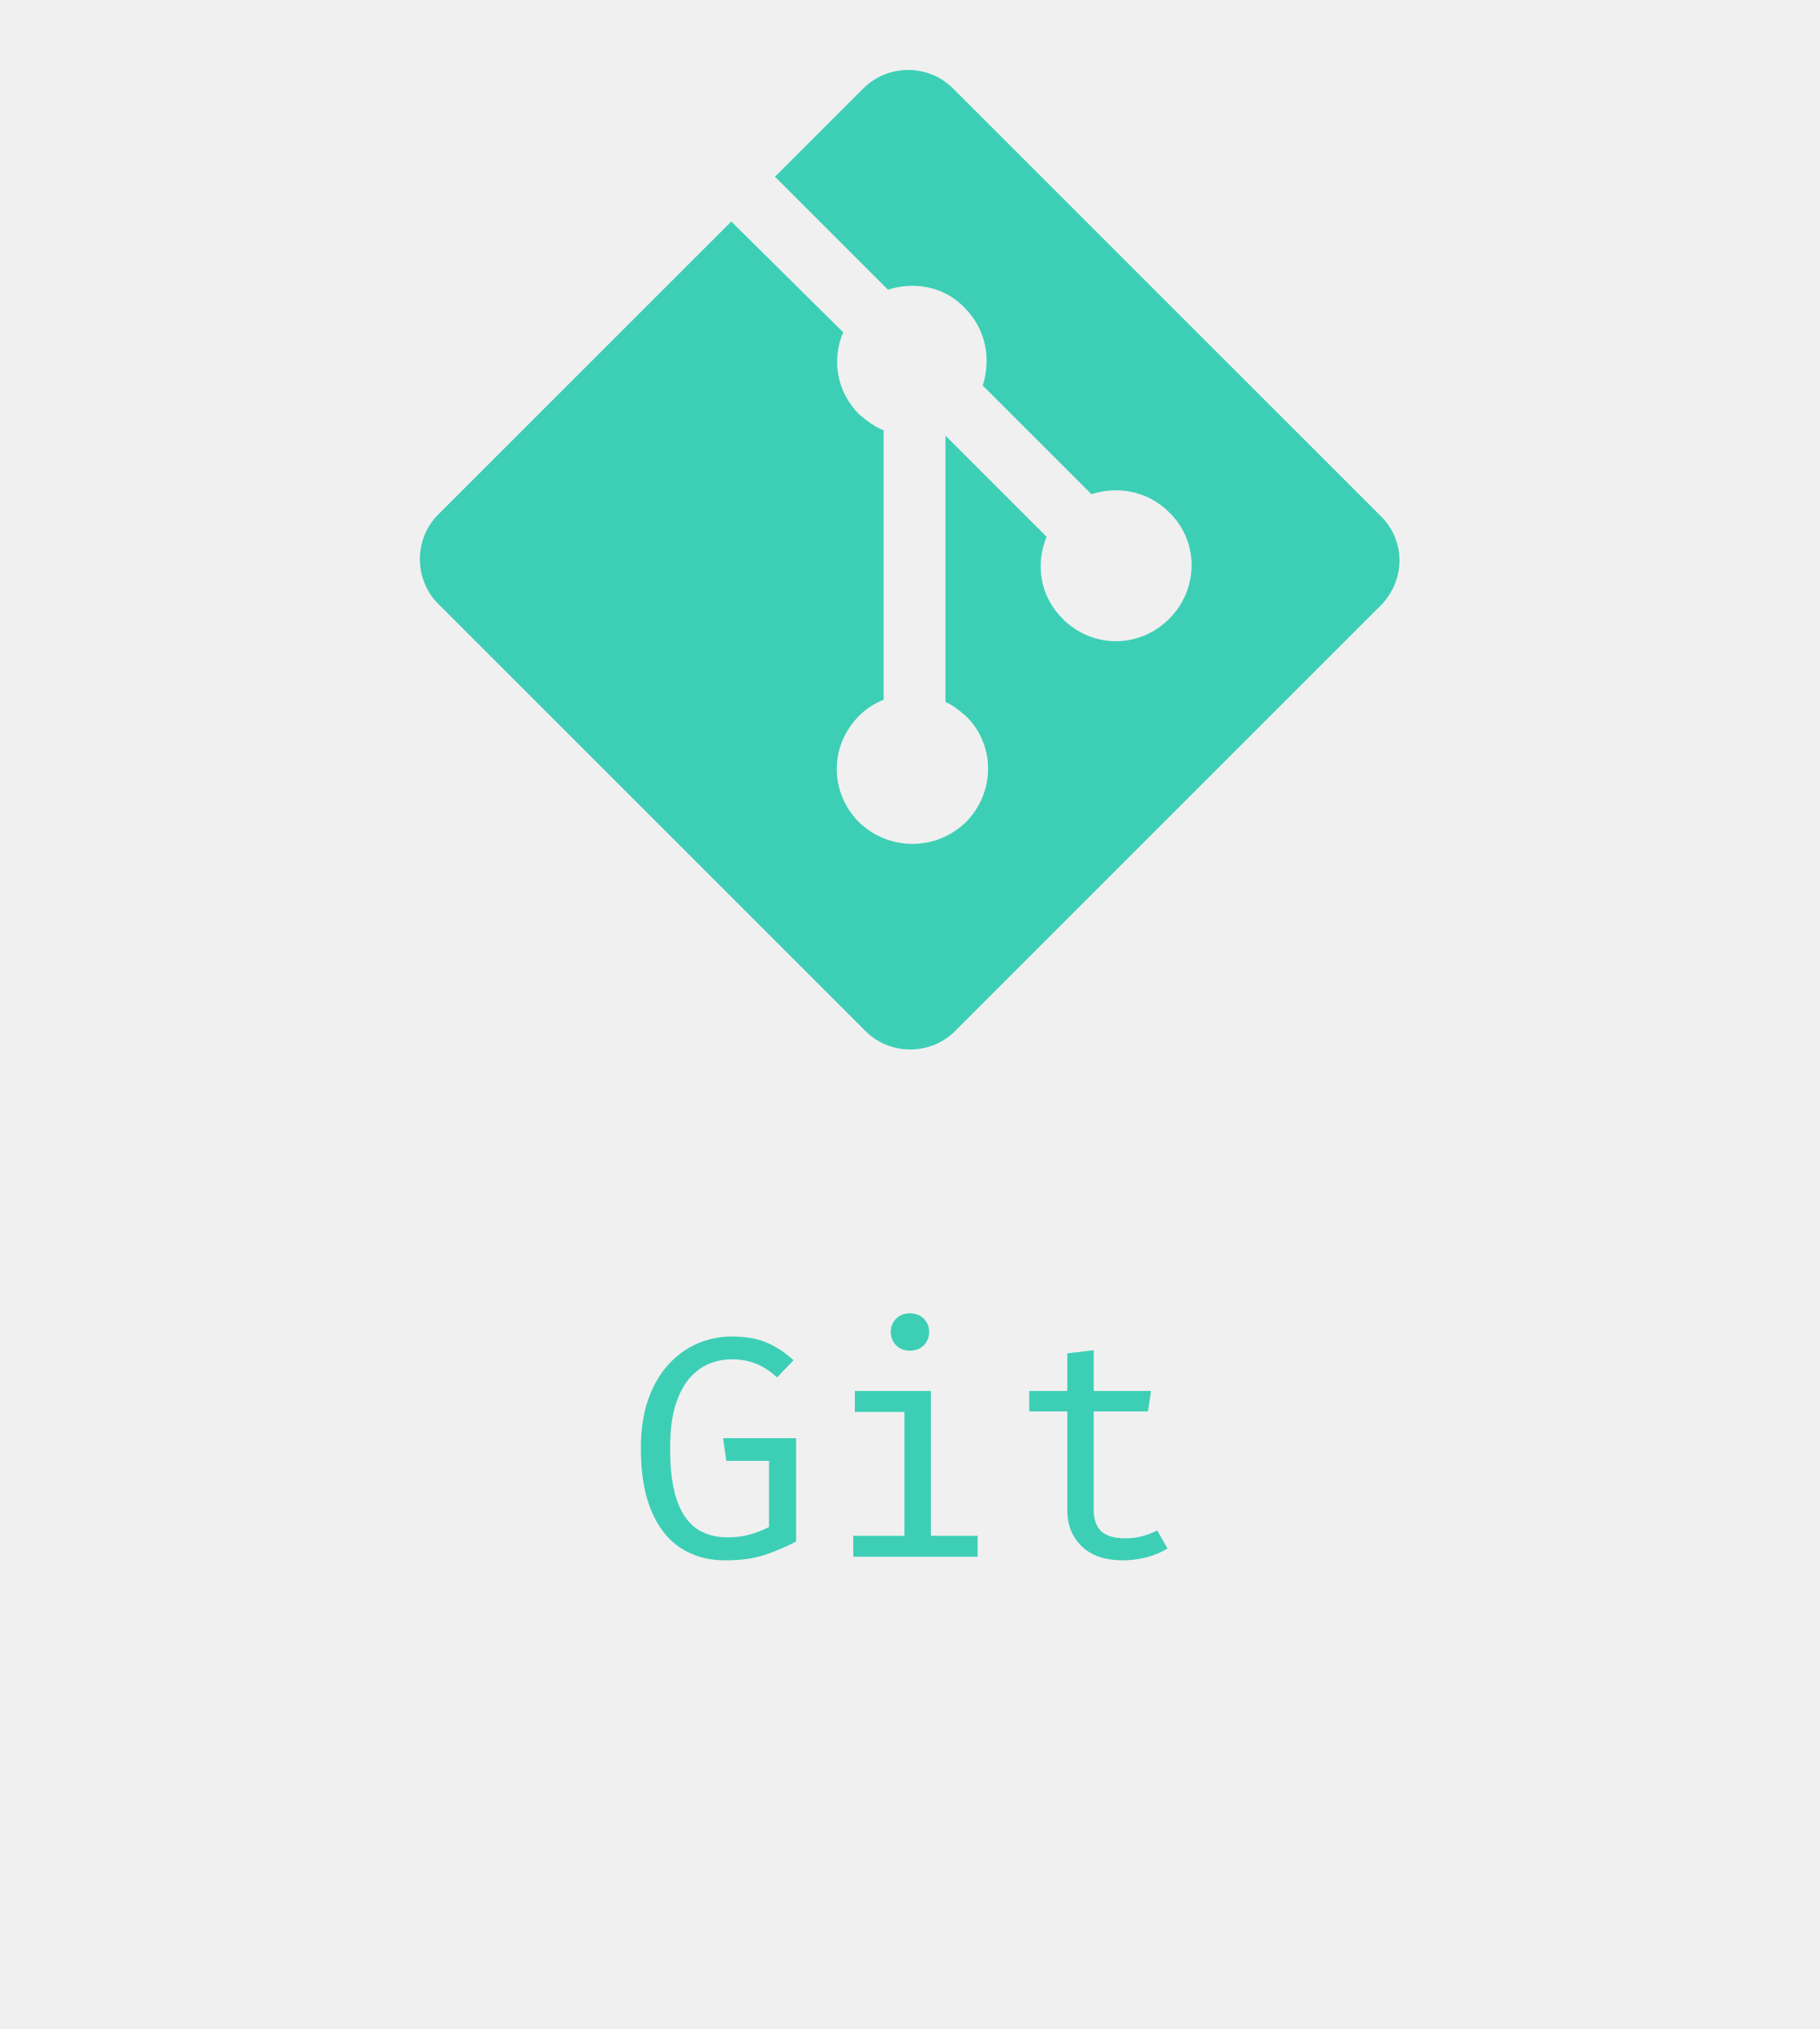
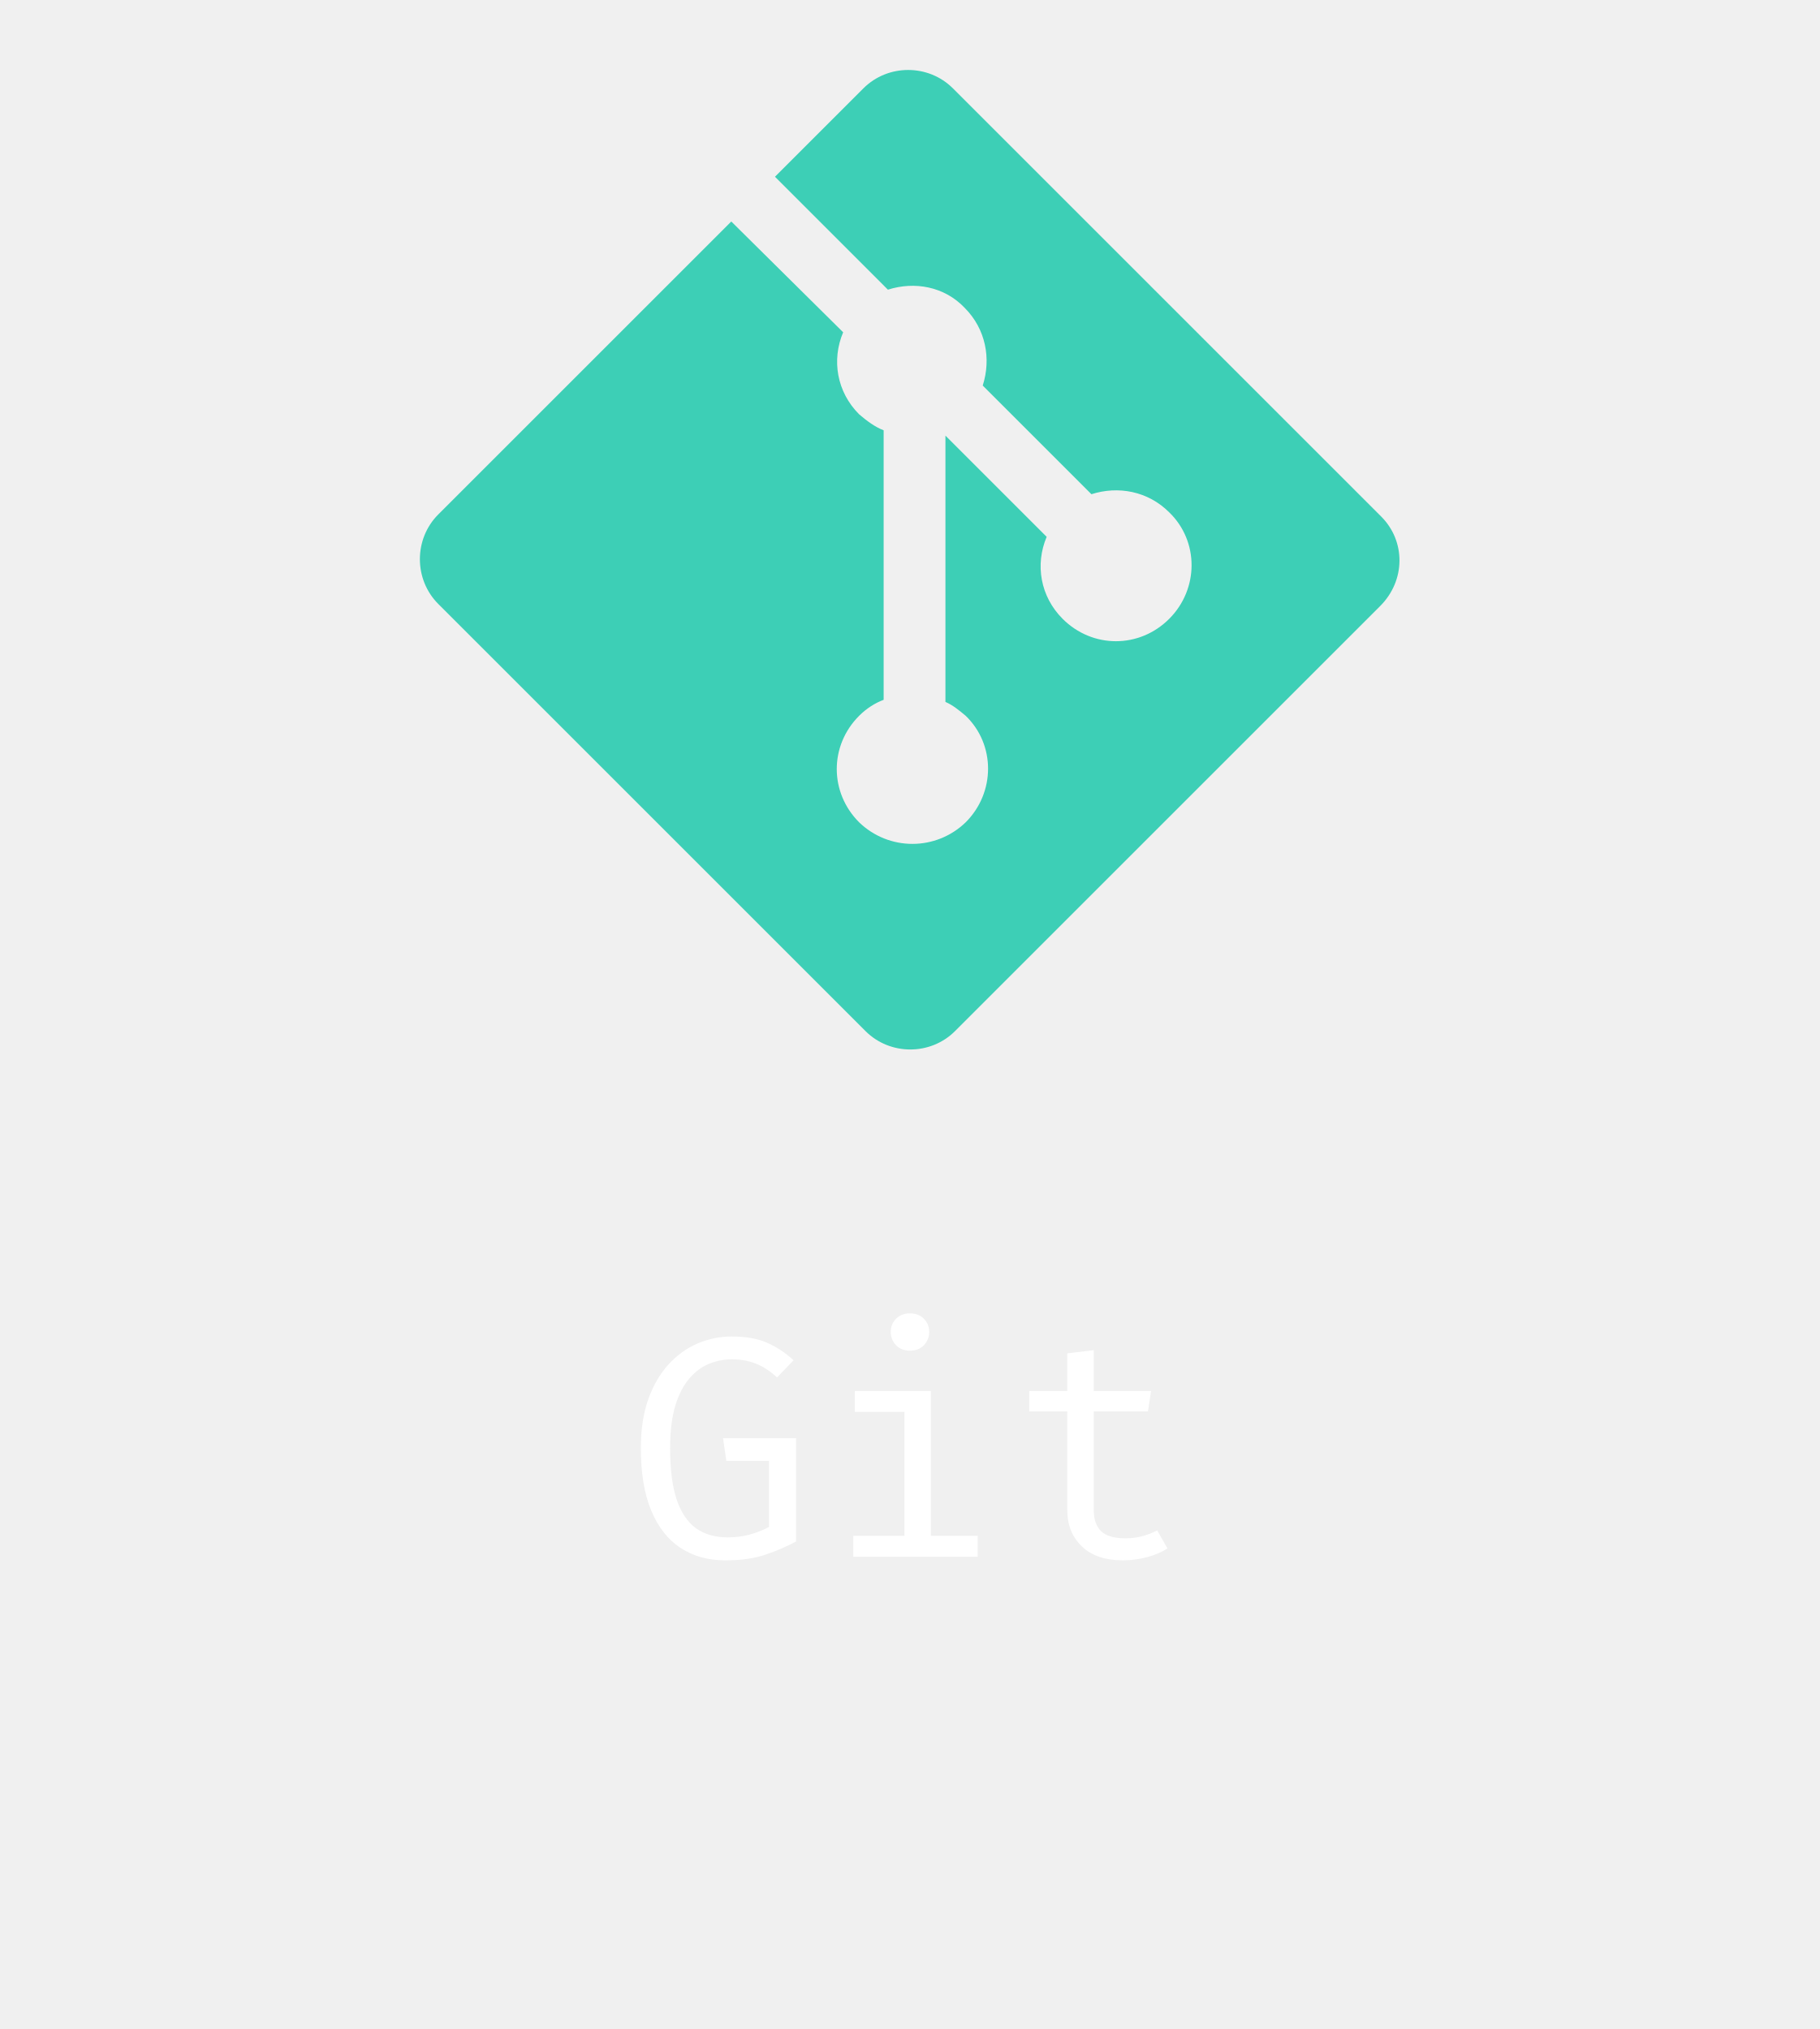
<svg xmlns="http://www.w3.org/2000/svg" width="104" height="116" viewBox="0 0 104 116" fill="none">
  <path d="M78.949 29.533L54.467 5.051C53.066 3.65 50.752 3.65 49.351 5.051L44.296 10.105L50.752 16.561C52.274 16.074 53.979 16.378 55.136 17.596C56.355 18.815 56.659 20.52 56.172 22.042L62.384 28.255C63.907 27.767 65.612 28.072 66.83 29.29C68.535 30.934 68.535 33.675 66.83 35.38C65.124 37.085 62.445 37.085 60.739 35.38C59.461 34.101 59.156 32.274 59.826 30.691L54.04 24.905V40.13C54.467 40.313 54.832 40.618 55.197 40.922C56.903 42.567 56.903 45.307 55.197 47.013C53.492 48.657 50.812 48.657 49.107 47.013C47.402 45.307 47.402 42.627 49.107 40.922C49.533 40.496 50.021 40.191 50.508 40.009V24.6C50.021 24.418 49.533 24.052 49.107 23.687C47.828 22.408 47.524 20.581 48.194 18.997L41.799 12.663L25.051 29.412C23.65 30.812 23.65 33.127 25.051 34.528L49.472 58.949C50.873 60.35 53.188 60.35 54.588 58.949L78.888 34.649C80.35 33.188 80.35 30.934 78.949 29.533Z" fill="#3dcfb6" />
-   <path d="M41.453 89.207C40.475 89.207 39.623 88.97 38.898 88.496C38.178 88.022 37.62 87.311 37.224 86.363C36.828 85.415 36.63 84.227 36.63 82.799C36.63 81.731 36.77 80.798 37.053 80C37.34 79.202 37.727 78.536 38.214 78.002C38.706 77.468 39.261 77.069 39.879 76.805C40.502 76.541 41.148 76.409 41.813 76.409C42.623 76.409 43.295 76.526 43.83 76.76C44.364 76.988 44.873 77.324 45.359 77.768L44.414 78.749C44.036 78.395 43.638 78.134 43.218 77.966C42.803 77.798 42.339 77.714 41.822 77.714C41.373 77.714 40.938 77.801 40.517 77.975C40.097 78.149 39.719 78.434 39.383 78.83C39.053 79.22 38.789 79.739 38.592 80.387C38.4 81.035 38.303 81.839 38.303 82.799C38.303 83.993 38.426 84.965 38.672 85.715C38.925 86.465 39.294 87.017 39.779 87.371C40.272 87.719 40.877 87.893 41.597 87.893C42.029 87.893 42.438 87.842 42.822 87.74C43.212 87.638 43.59 87.491 43.956 87.299V83.519H41.517L41.328 82.223H45.504V88.127C44.946 88.427 44.352 88.682 43.721 88.892C43.092 89.102 42.336 89.207 41.453 89.207ZM53.209 79.523V87.803H55.883V89H48.773V87.803H51.697V80.72H48.862V79.523H53.209ZM52.004 75.086C52.34 75.086 52.606 75.188 52.804 75.392C53.008 75.596 53.111 75.845 53.111 76.139C53.111 76.445 53.008 76.703 52.804 76.913C52.606 77.117 52.34 77.219 52.004 77.219C51.685 77.219 51.425 77.117 51.221 76.913C51.017 76.703 50.914 76.445 50.914 76.139C50.914 75.845 51.017 75.596 51.221 75.392C51.425 75.188 51.685 75.086 52.004 75.086ZM66.73 88.523C66.406 88.739 66.013 88.907 65.55 89.027C65.088 89.147 64.635 89.207 64.192 89.207C63.172 89.207 62.386 88.94 61.834 88.406C61.282 87.872 61.005 87.185 61.005 86.345V80.693H58.828V79.523H61.005V77.372L62.517 77.192V79.523H65.793L65.614 80.693H62.517V86.327C62.517 86.855 62.656 87.257 62.931 87.533C63.214 87.809 63.678 87.947 64.326 87.947C64.68 87.947 65.007 87.905 65.308 87.821C65.608 87.737 65.886 87.629 66.144 87.497L66.73 88.523Z" fill="#3dcfb6" />
+   <path d="M41.453 89.207C40.475 89.207 39.623 88.97 38.898 88.496C38.178 88.022 37.62 87.311 37.224 86.363C36.828 85.415 36.63 84.227 36.63 82.799C36.63 81.731 36.77 80.798 37.053 80C37.34 79.202 37.727 78.536 38.214 78.002C38.706 77.468 39.261 77.069 39.879 76.805C40.502 76.541 41.148 76.409 41.813 76.409C42.623 76.409 43.295 76.526 43.83 76.76C44.364 76.988 44.873 77.324 45.359 77.768L44.414 78.749C44.036 78.395 43.638 78.134 43.218 77.966C42.803 77.798 42.339 77.714 41.822 77.714C41.373 77.714 40.938 77.801 40.517 77.975C40.097 78.149 39.719 78.434 39.383 78.83C39.053 79.22 38.789 79.739 38.592 80.387C38.4 81.035 38.303 81.839 38.303 82.799C38.303 83.993 38.426 84.965 38.672 85.715C38.925 86.465 39.294 87.017 39.779 87.371C40.272 87.719 40.877 87.893 41.597 87.893C42.029 87.893 42.438 87.842 42.822 87.74C43.212 87.638 43.59 87.491 43.956 87.299V83.519H41.517L41.328 82.223H45.504V88.127C44.946 88.427 44.352 88.682 43.721 88.892C43.092 89.102 42.336 89.207 41.453 89.207ZM53.209 79.523V87.803H55.883V89H48.773V87.803H51.697V80.72H48.862V79.523H53.209ZM52.004 75.086C52.34 75.086 52.606 75.188 52.804 75.392C53.008 75.596 53.111 75.845 53.111 76.139C53.111 76.445 53.008 76.703 52.804 76.913C52.606 77.117 52.34 77.219 52.004 77.219C51.685 77.219 51.425 77.117 51.221 76.913C51.017 76.703 50.914 76.445 50.914 76.139C50.914 75.845 51.017 75.596 51.221 75.392C51.425 75.188 51.685 75.086 52.004 75.086ZM66.73 88.523C66.406 88.739 66.013 88.907 65.55 89.027C65.088 89.147 64.635 89.207 64.192 89.207C63.172 89.207 62.386 88.94 61.834 88.406C61.282 87.872 61.005 87.185 61.005 86.345V80.693H58.828V79.523H61.005V77.372L62.517 77.192V79.523H65.793L65.614 80.693H62.517V86.327C62.517 86.855 62.656 87.257 62.931 87.533C63.214 87.809 63.678 87.947 64.326 87.947C64.68 87.947 65.007 87.905 65.308 87.821C65.608 87.737 65.886 87.629 66.144 87.497L66.73 88.523Z" fill="#ffffff" />
</svg>
